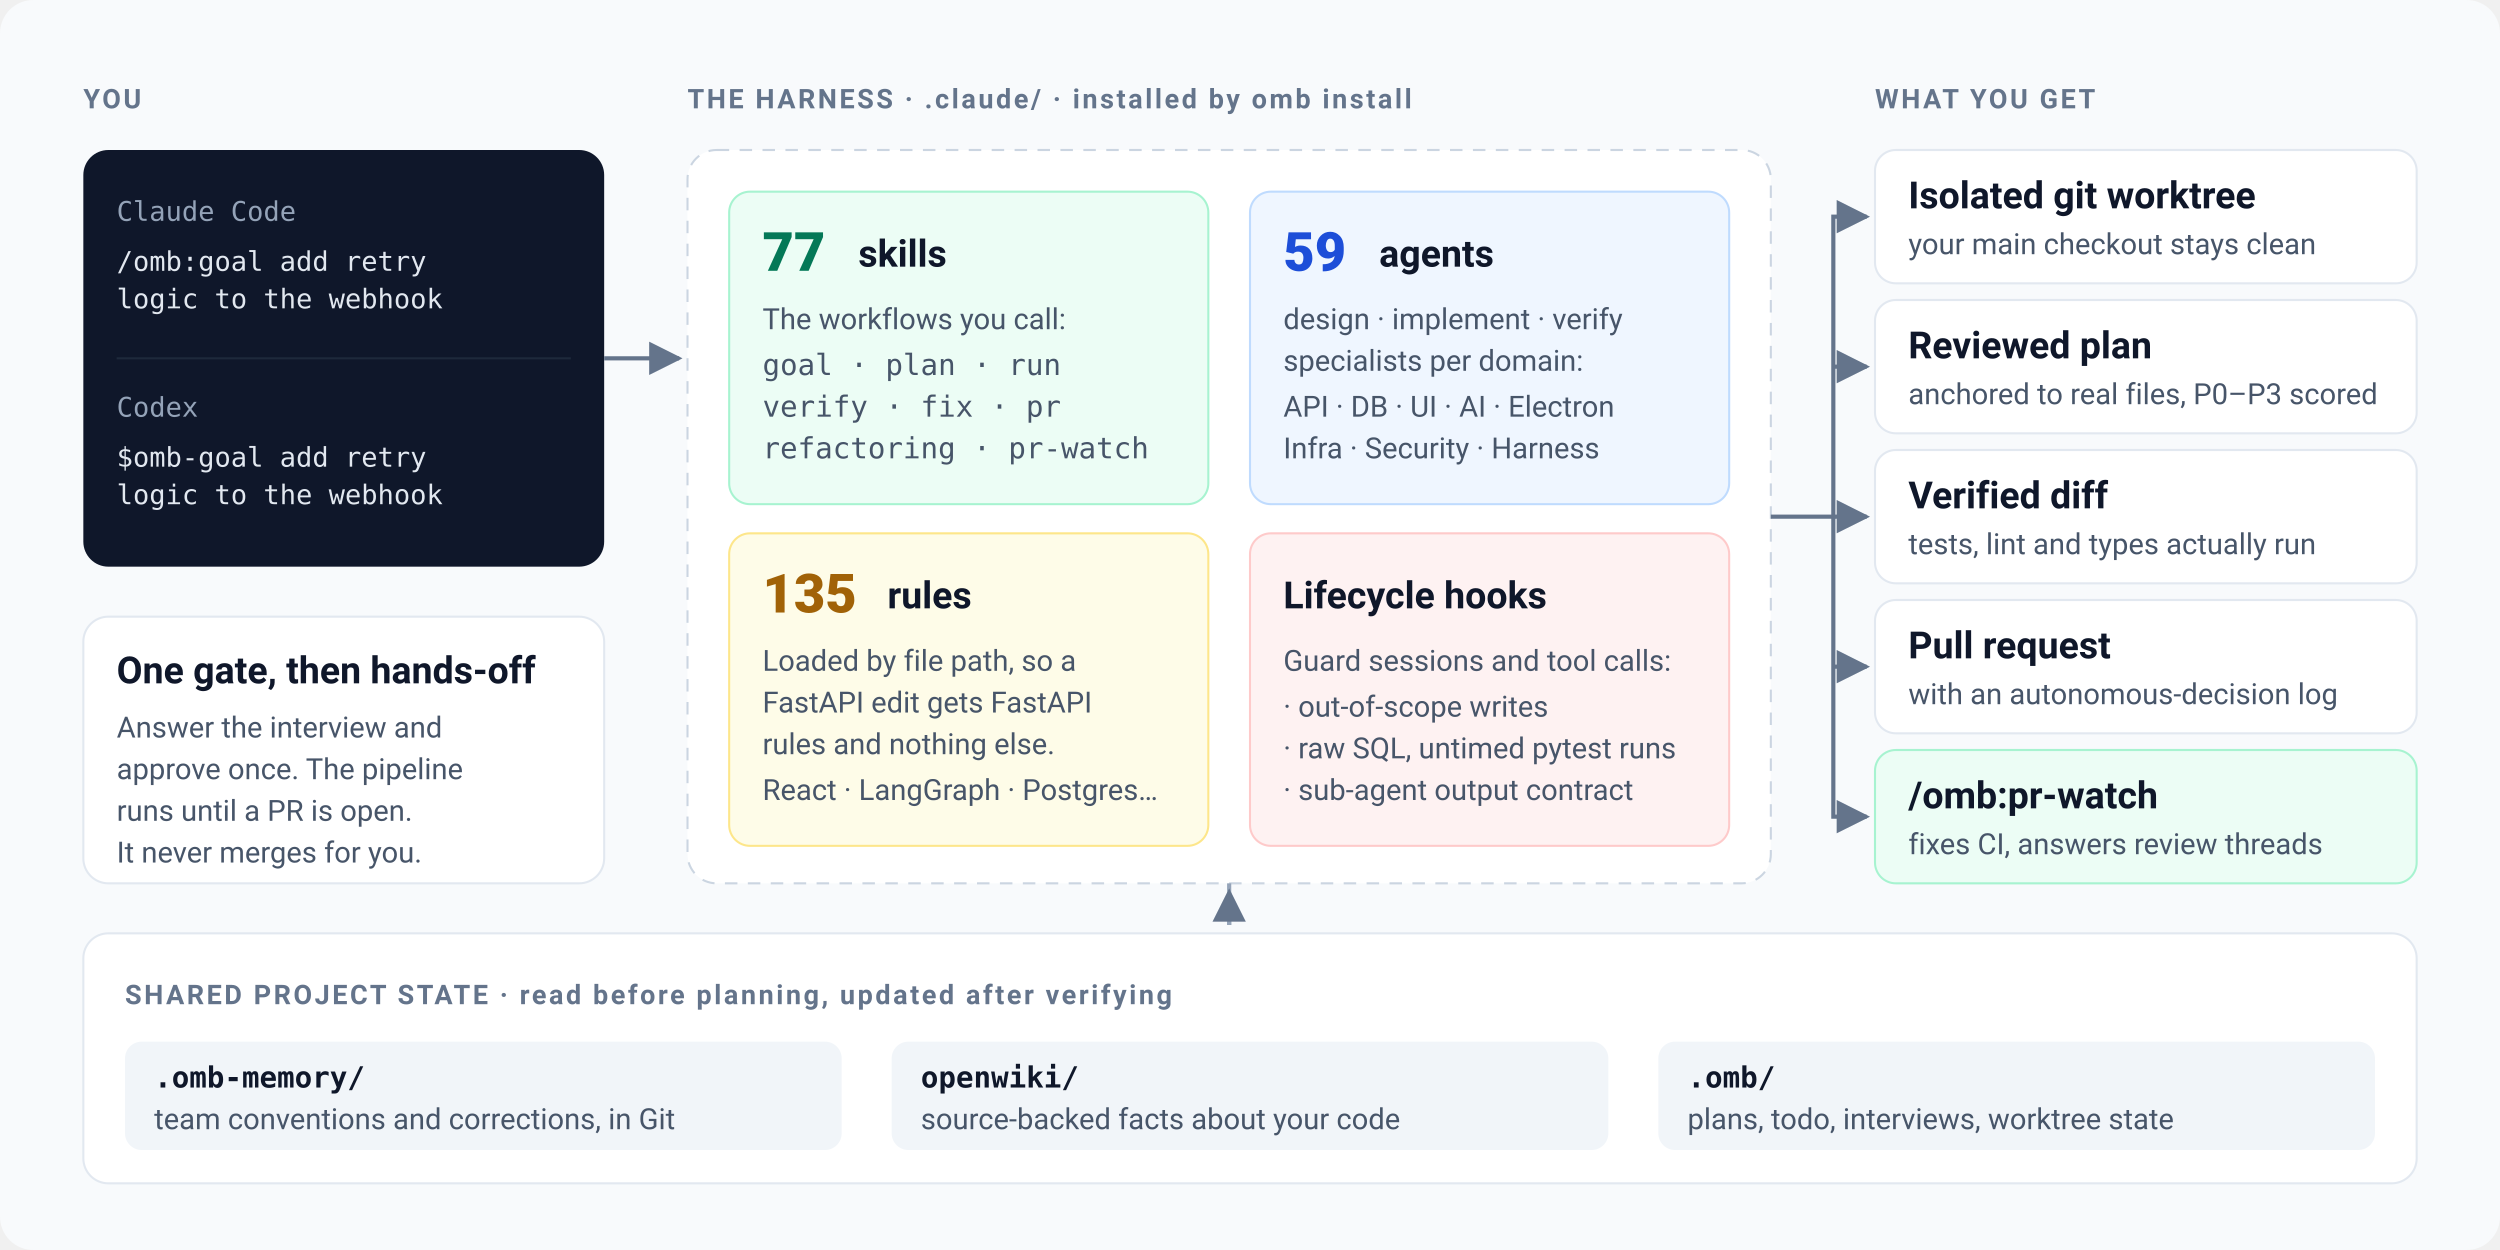
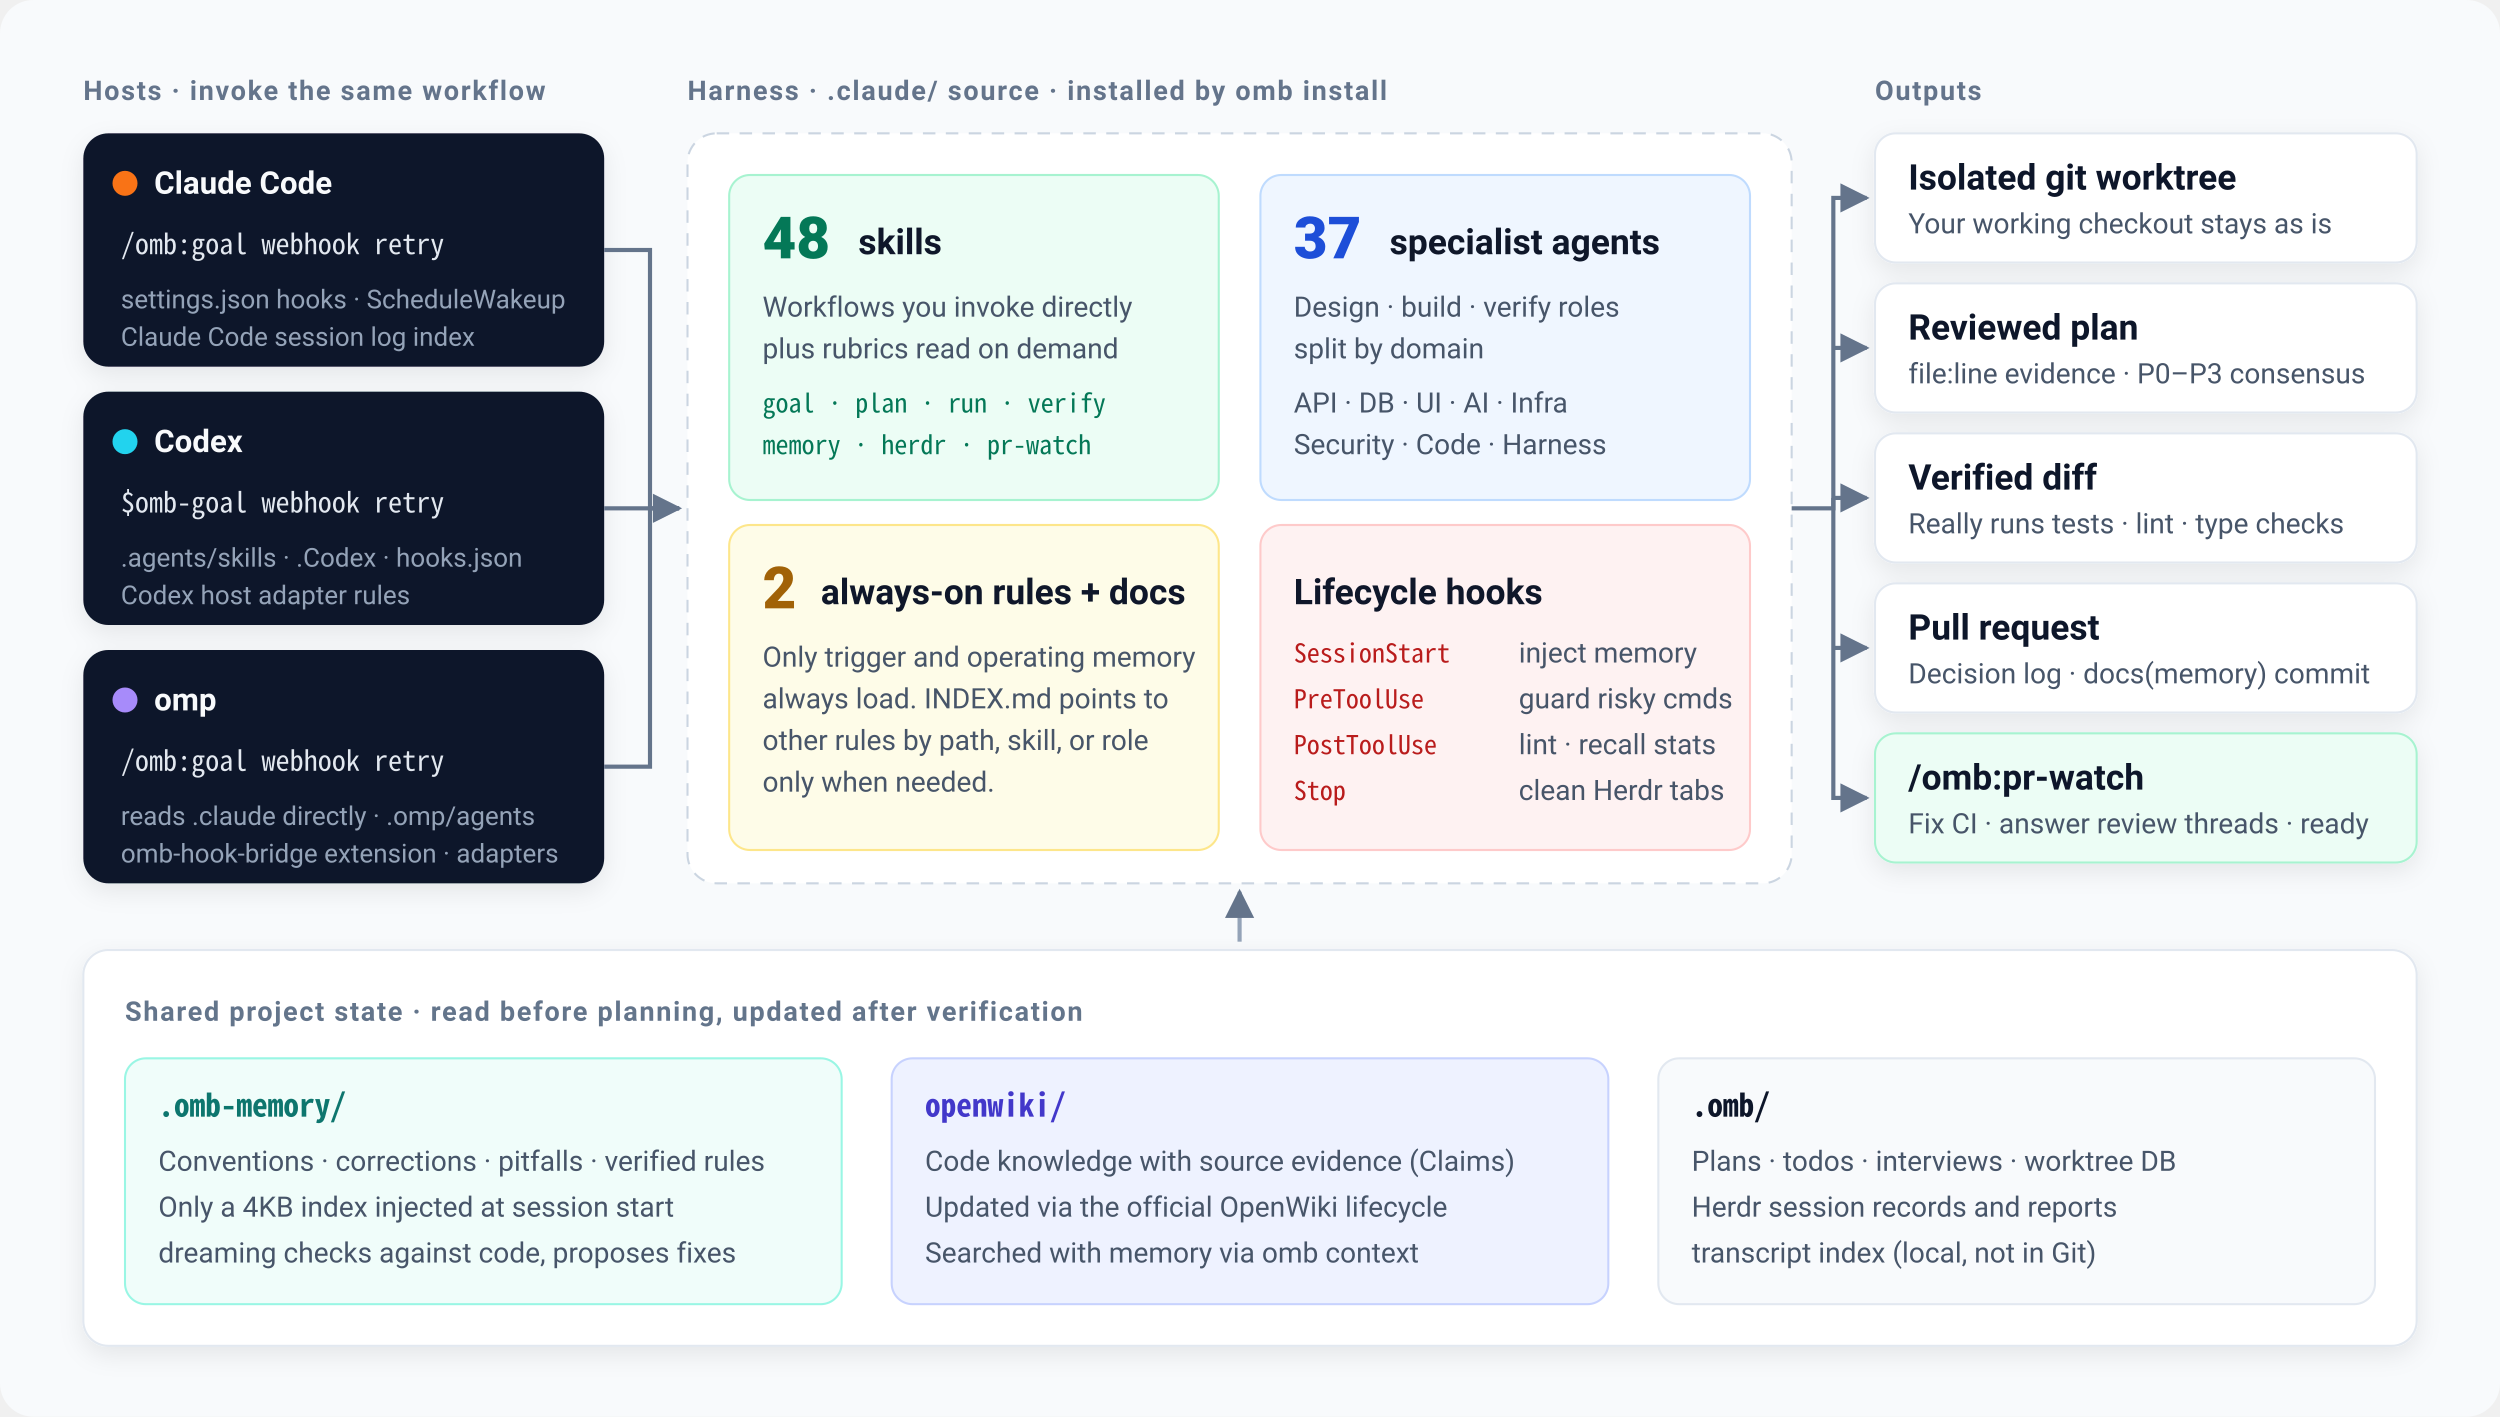
- <svg xmlns="http://www.w3.org/2000/svg" width="1200" height="600" viewBox="0 0 1200 600" role="img" aria-labelledby="t d">
+ <svg xmlns="http://www.w3.org/2000/svg" width="1200" height="680" viewBox="0 0 1200 680" role="img" aria-labelledby="t d">
  <defs>
-     <marker id="a" viewBox="0 0 10 10" refX="9" refY="5" markerWidth="8" markerHeight="8" orient="auto">
+     <marker id="a" viewBox="0 0 10 10" refX="9" refY="5" markerWidth="7" markerHeight="7" orient="auto">
      <path d="M0 0L10 5L0 10z" fill="#64748b" />
    </marker>
+     <filter id="sh" x="-5%" y="-5%" width="110%" height="120%">
+       <feDropShadow dx="0" dy="4" stdDeviation="6" flood-color="#0f172a" flood-opacity="0.08" />
+     </filter>
  </defs>
  <style>
-     .f { font-family: ui-sans-serif, -apple-system, "Segoe UI", Roboto, Helvetica, Arial, sans-serif; }
-     .m { font-family: ui-monospace, SFMono-Regular, Menlo, Consolas, monospace; }
-     .h { font-size: 13px; font-weight: 700; letter-spacing: 1.2px; fill: #64748b; }
-     .ct { font-size: 18px; font-weight: 700; fill: #0f172a; }
-     .cb { font-size: 14px; fill: #475569; }
-     .num { font-size: 26px; font-weight: 800; }
+     .f { font-family: ui-sans-serif, -apple-system, "Apple SD Gothic Neo", "Noto Sans KR", "Malgun Gothic", "Segoe UI", Roboto, sans-serif; }
+     .m { font-family: ui-monospace, SFMono-Regular, Menlo, Consolas, "D2Coding", "Noto Sans Mono CJK KR", monospace; }
+     .h { font-size: 13px; font-weight: 700; letter-spacing: 0.8px; fill: #64748b; }
+     .ct { font-size: 17px; font-weight: 700; fill: #0f172a; }
+     .cb { font-size: 13.5px; fill: #475569; }
+     .num { font-size: 28px; font-weight: 800; }
  </style>
-   <rect width="1200" height="600" rx="16" fill="#f8fafc" />
-   <text x="40" y="52" class="f h">YOU</text>
-   <text x="330" y="52" class="f h">THE HARNESS  ·  .claude/  ·  installed by omb install</text>
-   <text x="900" y="52" class="f h">WHAT YOU GET</text>
-   <g transform="translate(40 72)">
-     <rect width="250" height="200" rx="12" fill="#0f172a" />
-     <g class="m" font-size="13">
-       <text x="16" y="34" fill="#94a3b8">Claude Code</text>
-       <text x="16" y="58" fill="#e2e8f0">/omb:goal add retry</text>
-       <text x="16" y="76" fill="#e2e8f0">logic to the webhook</text>
-       <line x1="16" y1="100" x2="234" y2="100" stroke="#1e293b" />
-       <text x="16" y="128" fill="#94a3b8">Codex</text>
-       <text x="16" y="152" fill="#e2e8f0">$omb-goal add retry</text>
-       <text x="16" y="170" fill="#e2e8f0">logic to the webhook</text>
+   <rect width="1200" height="680" rx="16" fill="#f8fafc" />
+   <text x="40" y="48" class="f h">Hosts · invoke the same workflow</text>
+   <text x="330" y="48" class="f h">Harness · .claude/ source · installed by omb install</text>
+   <text x="900" y="48" class="f h">Outputs</text>
+   <g class="f" filter="url(#sh)">
+     <g transform="translate(40 64)">
+       <rect width="250" height="112" rx="12" fill="#0f172a" />
+       <circle cx="20" cy="24" r="6" fill="#f97316" />
+       <text x="34" y="29" font-size="15" font-weight="700" fill="#f8fafc">Claude Code</text>
+       <text x="18" y="58" class="m" font-size="13.5" fill="#e2e8f0">/omb:goal webhook retry</text>
+       <text x="18" y="84" font-size="12.5" fill="#94a3b8">settings.json hooks · ScheduleWakeup</text>
+       <text x="18" y="102" font-size="12.5" fill="#94a3b8">Claude Code session log index</text>
+     </g>
+     <g transform="translate(40 188)">
+       <rect width="250" height="112" rx="12" fill="#0f172a" />
+       <circle cx="20" cy="24" r="6" fill="#22d3ee" />
+       <text x="34" y="29" font-size="15" font-weight="700" fill="#f8fafc">Codex</text>
+       <text x="18" y="58" class="m" font-size="13.5" fill="#e2e8f0">$omb-goal webhook retry</text>
+       <text x="18" y="84" font-size="12.5" fill="#94a3b8">.agents/skills · .Codex · hooks.json</text>
+       <text x="18" y="102" font-size="12.5" fill="#94a3b8">Codex host adapter rules</text>
+     </g>
+     <g transform="translate(40 312)">
+       <rect width="250" height="112" rx="12" fill="#0f172a" />
+       <circle cx="20" cy="24" r="6" fill="#a78bfa" />
+       <text x="34" y="29" font-size="15" font-weight="700" fill="#f8fafc">omp</text>
+       <text x="18" y="58" class="m" font-size="13.5" fill="#e2e8f0">/omb:goal webhook retry</text>
+       <text x="18" y="84" font-size="12.5" fill="#94a3b8">reads .claude directly · .omp/agents</text>
+       <text x="18" y="102" font-size="12.5" fill="#94a3b8">omb-hook-bridge extension · adapters</text>
    </g>
  </g>
-   <g transform="translate(40 296)" class="f">
-     <rect width="250" height="128" rx="12" fill="#ffffff" stroke="#e2e8f0" />
-     <text x="16" y="32" class="ct">One gate, then hands-off</text>
-     <text x="16" y="58" class="cb">Answer the interview and</text>
-     <text x="16" y="78" class="cb">approve once. The pipeline</text>
-     <text x="16" y="98" class="cb">runs until a PR is open.</text>
-     <text x="16" y="118" class="cb">It never merges for you.</text>
-   </g>
-   <rect x="330" y="72" width="520" height="352" rx="14" fill="#ffffff" stroke="#cbd5e1" stroke-dasharray="6 5" />
+   <rect x="330" y="64" width="530" height="360" rx="14" fill="#ffffff" stroke="#cbd5e1" stroke-dasharray="6 5" />
  <g class="f">
-     <g transform="translate(350 92)">
-       <rect width="230" height="150" rx="10" fill="#ecfdf5" stroke="#a7f3d0" />
-       <text x="16" y="38" class="num" fill="#047857">77</text>
-       <text x="62" y="36" class="ct">skills</text>
-       <text x="16" y="66" class="cb">The workflows you call:</text>
-       <text x="16" y="88" class="cb m" font-size="13">goal · plan · run</text>
-       <text x="16" y="108" class="cb m" font-size="13">verify · fix · pr</text>
-       <text x="16" y="128" class="cb m" font-size="13">refactoring · pr-watch</text>
+     <g transform="translate(350 84)">
+       <rect width="235" height="156" rx="10" fill="#ecfdf5" stroke="#a7f3d0" />
+       <text x="16" y="40" class="num" fill="#047857">48</text>
+       <text x="62" y="38" class="ct">skills</text>
+       <text x="16" y="68" class="cb">Workflows you invoke directly</text>
+       <text x="16" y="88" class="cb">plus rubrics read on demand</text>
+       <text x="16" y="114" class="m" font-size="12.5" fill="#047857">goal · plan · run · verify</text>
+       <text x="16" y="134" class="m" font-size="12.5" fill="#047857">memory · herdr · pr-watch</text>
    </g>
-     <g transform="translate(600 92)">
-       <rect width="230" height="150" rx="10" fill="#eff6ff" stroke="#bfdbfe" />
-       <text x="16" y="38" class="num" fill="#1d4ed8">59</text>
-       <text x="62" y="36" class="ct">agents</text>
-       <text x="16" y="66" class="cb">design · implement · verify</text>
-       <text x="16" y="86" class="cb">specialists per domain:</text>
-       <text x="16" y="108" class="cb">API · DB · UI · AI · Electron</text>
-       <text x="16" y="128" class="cb">Infra · Security · Harness</text>
+     <g transform="translate(605 84)">
+       <rect width="235" height="156" rx="10" fill="#eff6ff" stroke="#bfdbfe" />
+       <text x="16" y="40" class="num" fill="#1d4ed8">37</text>
+       <text x="62" y="38" class="ct">specialist agents</text>
+       <text x="16" y="68" class="cb">Design · build · verify roles</text>
+       <text x="16" y="88" class="cb">split by domain</text>
+       <text x="16" y="114" class="cb">API · DB · UI · AI · Infra</text>
+       <text x="16" y="134" class="cb">Security · Code · Harness</text>
    </g>
-     <g transform="translate(350 256)">
-       <rect width="230" height="150" rx="10" fill="#fefce8" stroke="#fde68a" />
-       <text x="16" y="38" class="num" fill="#a16207">135</text>
-       <text x="76" y="36" class="ct">rules</text>
-       <text x="16" y="66" class="cb">Loaded by file path, so a</text>
-       <text x="16" y="86" class="cb">FastAPI edit gets FastAPI</text>
-       <text x="16" y="106" class="cb">rules and nothing else.</text>
-       <text x="16" y="128" class="cb">React · LangGraph · Postgres…</text>
+     <g transform="translate(350 252)">
+       <rect width="235" height="156" rx="10" fill="#fefce8" stroke="#fde68a" />
+       <text x="16" y="40" class="num" fill="#a16207">2</text>
+       <text x="44" y="38" class="ct">always-on rules + docs</text>
+       <text x="16" y="68" class="cb">Only trigger and operating memory</text>
+       <text x="16" y="88" class="cb">always load. INDEX.md points to</text>
+       <text x="16" y="108" class="cb">other rules by path, skill, or role</text>
+       <text x="16" y="128" class="cb">only when needed.</text>
    </g>
-     <g transform="translate(600 256)">
-       <rect width="230" height="150" rx="10" fill="#fef2f2" stroke="#fecaca" />
-       <text x="16" y="36" class="ct">Lifecycle hooks</text>
-       <text x="16" y="66" class="cb">Guard sessions and tool calls:</text>
-       <text x="16" y="88" class="cb">· out-of-scope writes</text>
-       <text x="16" y="108" class="cb">· raw SQL, untimed pytest runs</text>
-       <text x="16" y="128" class="cb">· sub-agent output contract</text>
+     <g transform="translate(605 252)">
+       <rect width="235" height="156" rx="10" fill="#fef2f2" stroke="#fecaca" />
+       <text x="16" y="38" class="ct">Lifecycle hooks</text>
+       <text x="16" y="66" class="m" font-size="12.5" fill="#b91c1c">SessionStart</text>
+       <text x="124" y="66" class="cb" font-size="12.5">inject memory</text>
+       <text x="16" y="88" class="m" font-size="12.5" fill="#b91c1c">PreToolUse</text>
+       <text x="124" y="88" class="cb" font-size="12.5">guard risky cmds</text>
+       <text x="16" y="110" class="m" font-size="12.5" fill="#b91c1c">PostToolUse</text>
+       <text x="124" y="110" class="cb" font-size="12.5">lint · recall stats</text>
+       <text x="16" y="132" class="m" font-size="12.5" fill="#b91c1c">Stop</text>
+       <text x="124" y="132" class="cb" font-size="12.5">clean Herdr tabs</text>
    </g>
  </g>
-   <g class="f">
-     <g transform="translate(900 72)">
-       <rect width="260" height="64" rx="10" fill="#ffffff" stroke="#e2e8f0" />
-       <text x="16" y="28" class="ct" font-size="16">Isolated git worktree</text>
-       <text x="16" y="50" class="cb" font-size="13">your main checkout stays clean</text>
+   <g class="f" filter="url(#sh)">
+     <g transform="translate(900 64)">
+       <rect width="260" height="62" rx="10" fill="#ffffff" stroke="#e2e8f0" />
+       <text x="16" y="27" class="ct" font-size="15.5">Isolated git worktree</text>
+       <text x="16" y="48" class="cb" font-size="12.5">Your working checkout stays as is</text>
    </g>
-     <g transform="translate(900 144)">
-       <rect width="260" height="64" rx="10" fill="#ffffff" stroke="#e2e8f0" />
-       <text x="16" y="28" class="ct" font-size="16">Reviewed plan</text>
-       <text x="16" y="50" class="cb" font-size="13">anchored to real files, P0–P3 scored</text>
+     <g transform="translate(900 136)">
+       <rect width="260" height="62" rx="10" fill="#ffffff" stroke="#e2e8f0" />
+       <text x="16" y="27" class="ct" font-size="15.5">Reviewed plan</text>
+       <text x="16" y="48" class="cb" font-size="12.5">file:line evidence · P0–P3 consensus</text>
    </g>
-     <g transform="translate(900 216)">
-       <rect width="260" height="64" rx="10" fill="#ffffff" stroke="#e2e8f0" />
-       <text x="16" y="28" class="ct" font-size="16">Verified diff</text>
-       <text x="16" y="50" class="cb" font-size="13">tests, lint and types actually run</text>
+     <g transform="translate(900 208)">
+       <rect width="260" height="62" rx="10" fill="#ffffff" stroke="#e2e8f0" />
+       <text x="16" y="27" class="ct" font-size="15.5">Verified diff</text>
+       <text x="16" y="48" class="cb" font-size="12.5">Really runs tests · lint · type checks</text>
    </g>
-     <g transform="translate(900 288)">
-       <rect width="260" height="64" rx="10" fill="#ffffff" stroke="#e2e8f0" />
-       <text x="16" y="28" class="ct" font-size="16">Pull request</text>
-       <text x="16" y="50" class="cb" font-size="13">with an autonomous-decision log</text>
+     <g transform="translate(900 280)">
+       <rect width="260" height="62" rx="10" fill="#ffffff" stroke="#e2e8f0" />
+       <text x="16" y="27" class="ct" font-size="15.5">Pull request</text>
+       <text x="16" y="48" class="cb" font-size="12.5">Decision log · docs(memory) commit</text>
    </g>
-     <g transform="translate(900 360)">
-       <rect width="260" height="64" rx="10" fill="#ecfdf5" stroke="#a7f3d0" />
-       <text x="16" y="28" class="ct" font-size="16">/omb:pr-watch</text>
-       <text x="16" y="50" class="cb" font-size="13">fixes CI, answers review threads</text>
+     <g transform="translate(900 352)">
+       <rect width="260" height="62" rx="10" fill="#ecfdf5" stroke="#a7f3d0" />
+       <text x="16" y="27" class="ct" font-size="15.5">/omb:pr-watch</text>
+       <text x="16" y="48" class="cb" font-size="12.5">Fix CI · answer review threads · ready</text>
    </g>
  </g>
-   <path d="M290 172 H326" stroke="#64748b" stroke-width="2" fill="none" marker-end="url(#a)" />
-   <path d="M850 248 H880 V104 H896" stroke="#64748b" stroke-width="2" fill="none" marker-end="url(#a)" />
-   <path d="M880 176 H896" stroke="#64748b" stroke-width="2" fill="none" marker-end="url(#a)" />
-   <path d="M880 248 H896" stroke="#64748b" stroke-width="2" fill="none" marker-end="url(#a)" />
-   <path d="M880 320 H896" stroke="#64748b" stroke-width="2" fill="none" marker-end="url(#a)" />
-   <path d="M880 248 V392 H896" stroke="#64748b" stroke-width="2" fill="none" marker-end="url(#a)" />
-   <g class="f" transform="translate(40 448)">
-     <rect width="1120" height="120" rx="12" fill="#ffffff" stroke="#e2e8f0" />
-     <text x="20" y="34" class="h" font-size="13">SHARED PROJECT STATE  ·  read before planning, updated after verifying</text>
+   <path d="M290 120 H312 V244 H326" stroke="#64748b" stroke-width="2" fill="none" />
+   <path d="M290 244 H326" stroke="#64748b" stroke-width="2" fill="none" marker-end="url(#a)" />
+   <path d="M290 368 H312 V244" stroke="#64748b" stroke-width="2" fill="none" />
+   <path d="M860 244 H880 V95 H896" stroke="#64748b" stroke-width="2" fill="none" marker-end="url(#a)" />
+   <path d="M880 167 H896" stroke="#64748b" stroke-width="2" fill="none" marker-end="url(#a)" />
+   <path d="M880 239 H896" stroke="#64748b" stroke-width="2" fill="none" marker-end="url(#a)" />
+   <path d="M880 311 H896" stroke="#64748b" stroke-width="2" fill="none" marker-end="url(#a)" />
+   <path d="M880 239 V383 H896" stroke="#64748b" stroke-width="2" fill="none" marker-end="url(#a)" />
+   <g class="f" transform="translate(40 456)" filter="url(#sh)">
+     <rect width="1120" height="190" rx="12" fill="#ffffff" stroke="#e2e8f0" />
+     <text x="20" y="34" class="h">Shared project state · read before planning, updated after verification</text>
    <g transform="translate(20 52)">
-       <rect width="344" height="52" rx="8" fill="#f1f5f9" />
-       <text x="14" y="22" class="m" font-size="14" font-weight="700" fill="#0f172a">.omb-memory/</text>
-       <text x="14" y="42" class="cb" font-size="13">team conventions and corrections, in Git</text>
+       <rect width="344" height="118" rx="10" fill="#f0fdfa" stroke="#99f6e4" />
+       <text x="16" y="28" class="m" font-size="15" font-weight="700" fill="#0f766e">.omb-memory/</text>
+       <text x="16" y="54" class="cb">Conventions · corrections · pitfalls · verified rules</text>
+       <text x="16" y="76" class="cb">Only a 4KB index injected at session start</text>
+       <text x="16" y="98" class="cb">dreaming checks against code, proposes fixes</text>
    </g>
    <g transform="translate(388 52)">
-       <rect width="344" height="52" rx="8" fill="#f1f5f9" />
-       <text x="14" y="22" class="m" font-size="14" font-weight="700" fill="#0f172a">openwiki/</text>
-       <text x="14" y="42" class="cb" font-size="13">source-backed facts about your code</text>
+       <rect width="344" height="118" rx="10" fill="#eef2ff" stroke="#c7d2fe" />
+       <text x="16" y="28" class="m" font-size="15" font-weight="700" fill="#4338ca">openwiki/</text>
+       <text x="16" y="54" class="cb">Code knowledge with source evidence (Claims)</text>
+       <text x="16" y="76" class="cb">Updated via the official OpenWiki lifecycle</text>
+       <text x="16" y="98" class="cb">Searched with memory via omb context</text>
    </g>
    <g transform="translate(756 52)">
-       <rect width="344" height="52" rx="8" fill="#f1f5f9" />
-       <text x="14" y="22" class="m" font-size="14" font-weight="700" fill="#0f172a">.omb/</text>
-       <text x="14" y="42" class="cb" font-size="13">plans, todo, interviews, worktree state</text>
+       <rect width="344" height="118" rx="10" fill="#f8fafc" stroke="#e2e8f0" />
+       <text x="16" y="28" class="m" font-size="15" font-weight="700" fill="#0f172a">.omb/</text>
+       <text x="16" y="54" class="cb">Plans · todos · interviews · worktree DB</text>
+       <text x="16" y="76" class="cb">Herdr session records and reports</text>
+       <text x="16" y="98" class="cb">transcript index (local, not in Git)</text>
    </g>
  </g>
-   <path d="M590 424 V444" stroke="#94a3b8" stroke-width="2" stroke-dasharray="4 4" fill="none" />
-   <path d="M590 444 V428" stroke="#94a3b8" stroke-width="2" fill="none" marker-end="url(#a)" />
+   <path d="M595 452 V428" stroke="#94a3b8" stroke-width="2" fill="none" marker-end="url(#a)" />
</svg>
